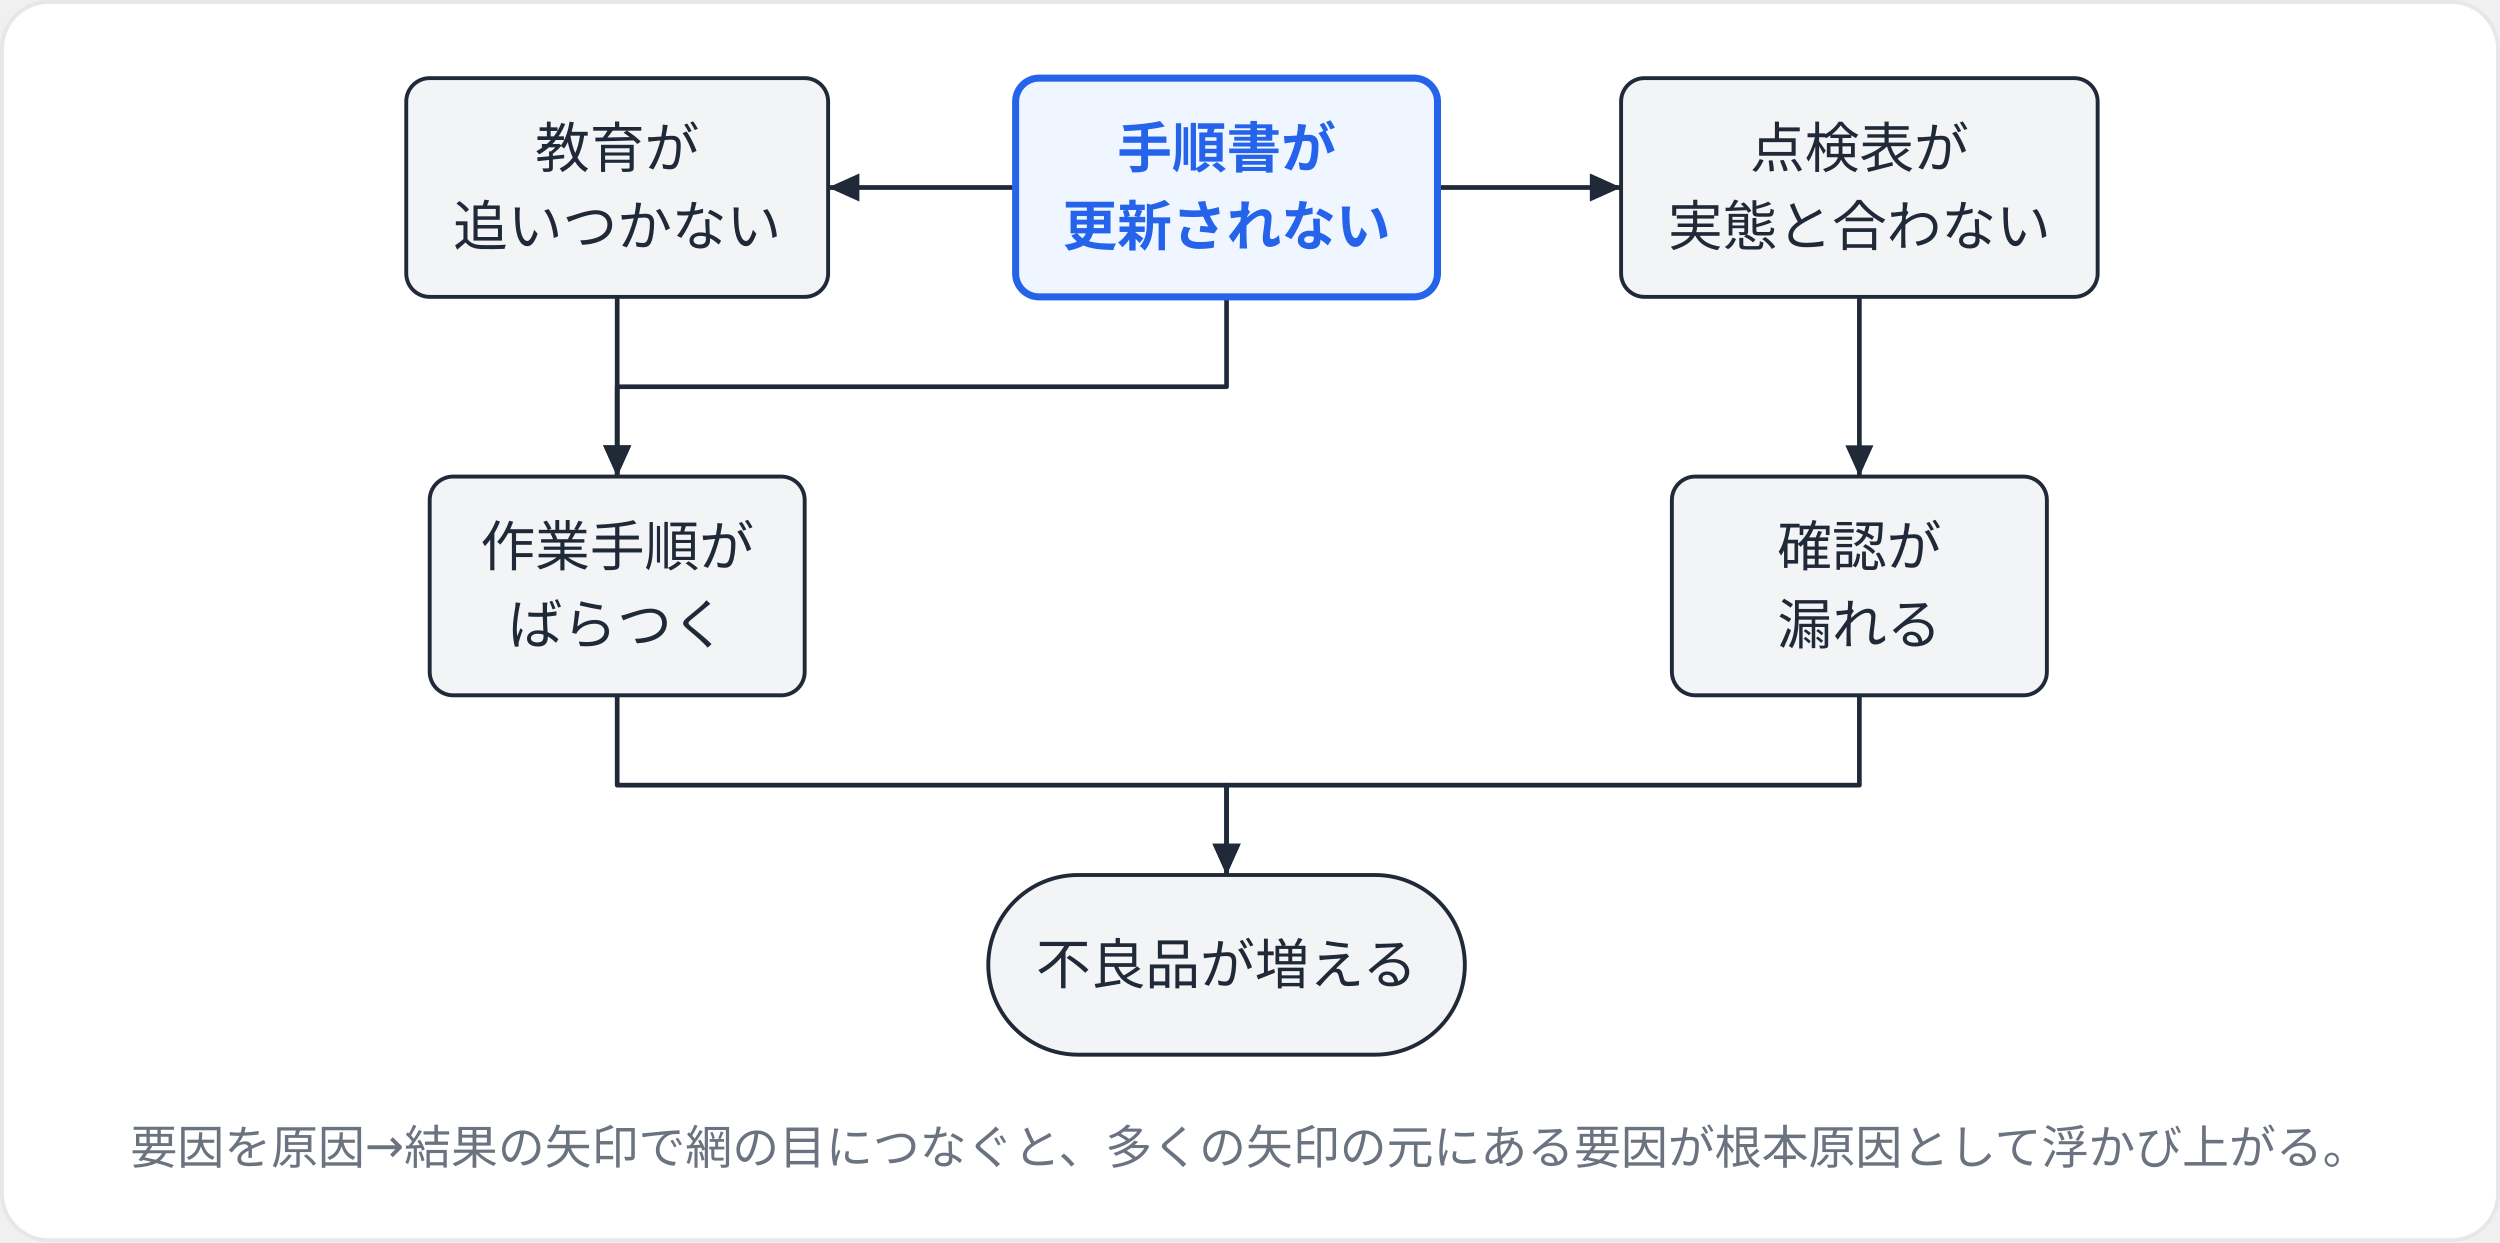
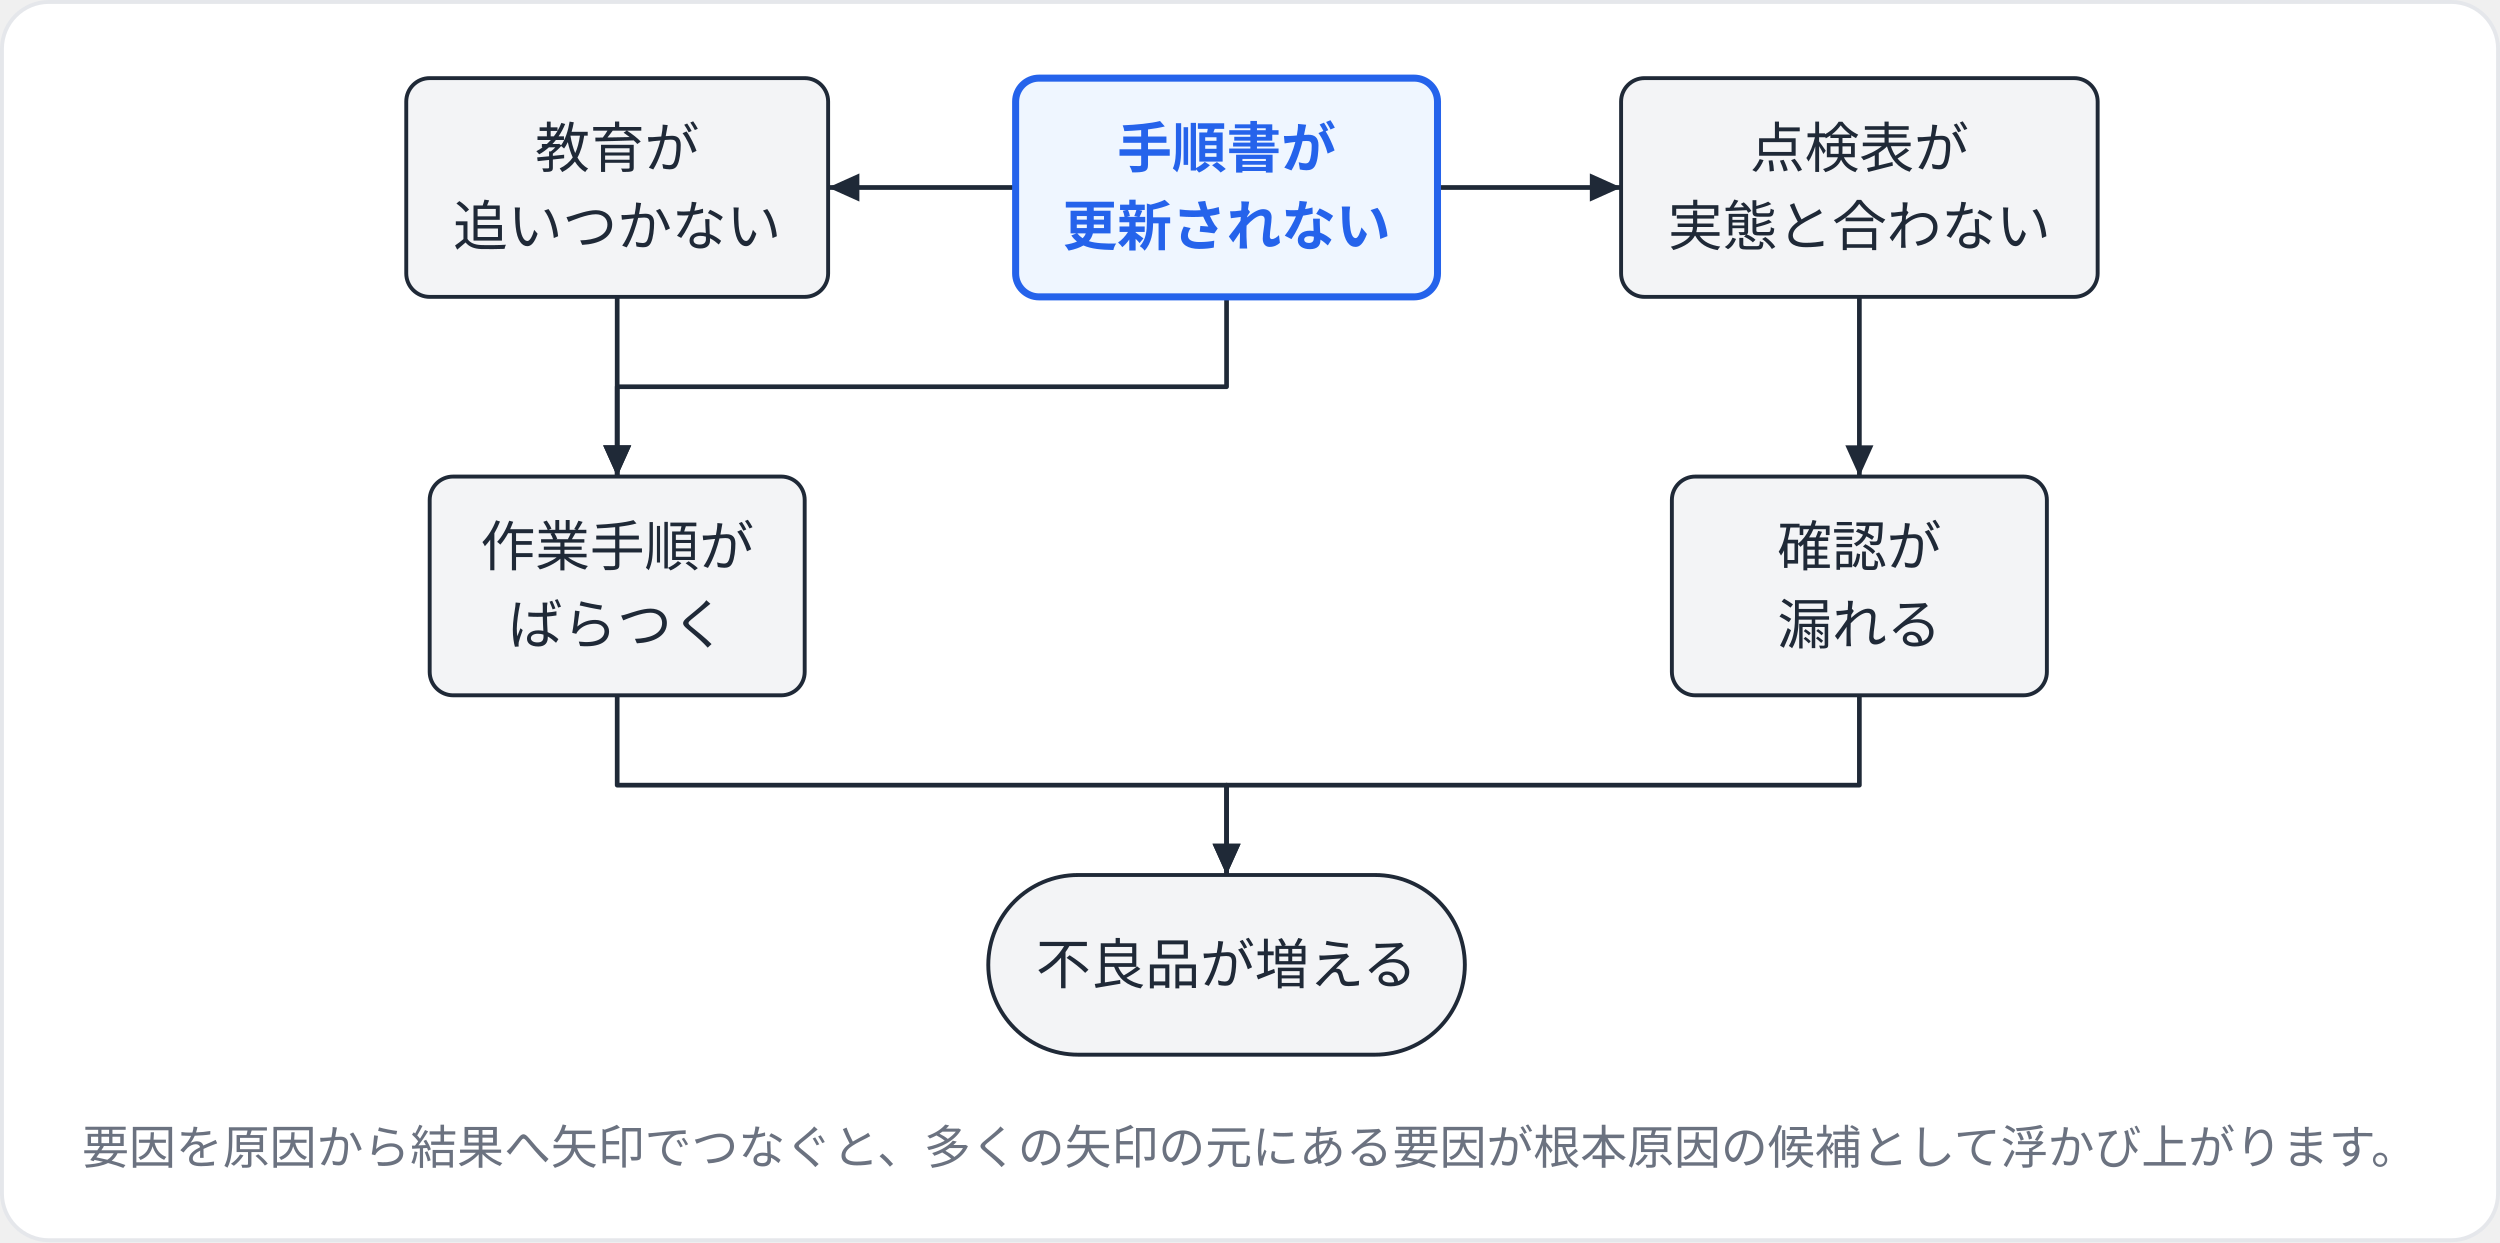
<svg xmlns="http://www.w3.org/2000/svg" width="640" height="318" viewBox="0 0 640 318" role="img">
  <rect x="0.5" y="0.5" width="639" height="317" rx="12" fill="#ffffff" stroke="#e5e7eb" stroke-width="1" />
  <g transform="translate(103 20)">
    <polyline points="157,28 109,28" fill="none" stroke="#1f2937" stroke-width="1.2" stroke-linejoin="round" />
    <polygon points="109,28 117,24.4 117,31.6" fill="#1f2937" />
    <polyline points="265,28 312,28" fill="none" stroke="#1f2937" stroke-width="1.2" stroke-linejoin="round" />
    <polygon points="312,28 304,31.6 304,24.4" fill="#1f2937" />
    <polyline points="211,56 211,79 55,79 55,102" fill="none" stroke="#1f2937" stroke-width="1.2" stroke-linejoin="round" />
    <polygon points="55,102 51.4,94 58.6,94" fill="#1f2937" />
    <polyline points="55,56 55,102" fill="none" stroke="#1f2937" stroke-width="1.2" stroke-linejoin="round" />
    <polygon points="55,102 51.4,94 58.6,94" fill="#1f2937" />
    <polyline points="373,56 373,102" fill="none" stroke="#1f2937" stroke-width="1.2" stroke-linejoin="round" />
    <polygon points="373,102 369.4,94 376.6,94" fill="#1f2937" />
    <polyline points="55,158 55,181 211,181 211,204" fill="none" stroke="#1f2937" stroke-width="1.2" stroke-linejoin="round" />
    <polygon points="211,204 207.4,196 214.6,196" fill="#1f2937" />
    <polyline points="373,158 373,181 211,181 211,204" fill="none" stroke="#1f2937" stroke-width="1.2" stroke-linejoin="round" />
    <polygon points="211,204 207.4,196 214.6,196" fill="#1f2937" />
    <rect x="157" y="0" width="108" height="56" rx="6" fill="#eff6ff" stroke="#2563eb" stroke-width="1.8" />
    <text x="211" y="22.9" font-family="Hiragino Sans, Hiragino Kaku Gothic ProN, Noto Sans JP, Yu Gothic, Meiryo, sans-serif" font-size="14" fill="#2563eb" text-anchor="middle" font-weight="600">手順書が</text>
    <text x="211" y="42.9" font-family="Hiragino Sans, Hiragino Kaku Gothic ProN, Noto Sans JP, Yu Gothic, Meiryo, sans-serif" font-size="14" fill="#2563eb" text-anchor="middle" font-weight="600">更新されない</text>
    <rect x="1" y="0" width="108" height="56" rx="6" fill="#f3f4f6" stroke="#1f2937" stroke-width="1" />
    <text x="55" y="22.9" font-family="Hiragino Sans, Hiragino Kaku Gothic ProN, Noto Sans JP, Yu Gothic, Meiryo, sans-serif" font-size="14" fill="#1f2937" text-anchor="middle">教育が</text>
    <text x="55" y="42.9" font-family="Hiragino Sans, Hiragino Kaku Gothic ProN, Noto Sans JP, Yu Gothic, Meiryo, sans-serif" font-size="14" fill="#1f2937" text-anchor="middle">追いつかない</text>
    <rect x="312" y="0" width="122" height="56" rx="6" fill="#f3f4f6" stroke="#1f2937" stroke-width="1" />
    <text x="373" y="22.9" font-family="Hiragino Sans, Hiragino Kaku Gothic ProN, Noto Sans JP, Yu Gothic, Meiryo, sans-serif" font-size="14" fill="#1f2937" text-anchor="middle">点検表が</text>
    <text x="373" y="42.9" font-family="Hiragino Sans, Hiragino Kaku Gothic ProN, Noto Sans JP, Yu Gothic, Meiryo, sans-serif" font-size="14" fill="#1f2937" text-anchor="middle">実態と合わない</text>
    <rect x="7" y="102" width="96" height="56" rx="6" fill="#f3f4f6" stroke="#1f2937" stroke-width="1" />
    <text x="55" y="124.9" font-family="Hiragino Sans, Hiragino Kaku Gothic ProN, Noto Sans JP, Yu Gothic, Meiryo, sans-serif" font-size="14" fill="#1f2937" text-anchor="middle">作業手順が</text>
    <text x="55" y="144.9" font-family="Hiragino Sans, Hiragino Kaku Gothic ProN, Noto Sans JP, Yu Gothic, Meiryo, sans-serif" font-size="14" fill="#1f2937" text-anchor="middle">ばらつく</text>
    <rect x="325" y="102" width="96" height="56" rx="6" fill="#f3f4f6" stroke="#1f2937" stroke-width="1" />
    <text x="373" y="124.9" font-family="Hiragino Sans, Hiragino Kaku Gothic ProN, Noto Sans JP, Yu Gothic, Meiryo, sans-serif" font-size="14" fill="#1f2937" text-anchor="middle">確認が</text>
    <text x="373" y="144.9" font-family="Hiragino Sans, Hiragino Kaku Gothic ProN, Noto Sans JP, Yu Gothic, Meiryo, sans-serif" font-size="14" fill="#1f2937" text-anchor="middle">漏れる</text>
    <rect x="150" y="204" width="122" height="46" rx="23" fill="#f3f4f6" stroke="#1f2937" stroke-width="1" />
    <text x="211" y="231.9" font-family="Hiragino Sans, Hiragino Kaku Gothic ProN, Noto Sans JP, Yu Gothic, Meiryo, sans-serif" font-size="14" fill="#1f2937" text-anchor="middle">不良品が増える</text>
  </g>
-   <text x="320" y="298" font-family="Hiragino Sans, Hiragino Kaku Gothic ProN, Noto Sans JP, Yu Gothic, Meiryo, sans-serif" font-size="12" fill="#6b7280" text-anchor="middle">要因を原因→結果の矢印で網の目につなぐと、多くの矢印の元にある要因が根本原因として浮かび上がる。</text>
+   <text x="320" y="298" font-family="Hiragino Sans, Hiragino Kaku Gothic ProN, Noto Sans JP, Yu Gothic, Meiryo, sans-serif" font-size="12" fill="#6b7280" text-anchor="middle">要因を原因から結果へ矢印でつなぐと、多くの矢印の元にある要因が根本原因の候補として浮かび上がります。</text>
</svg>
